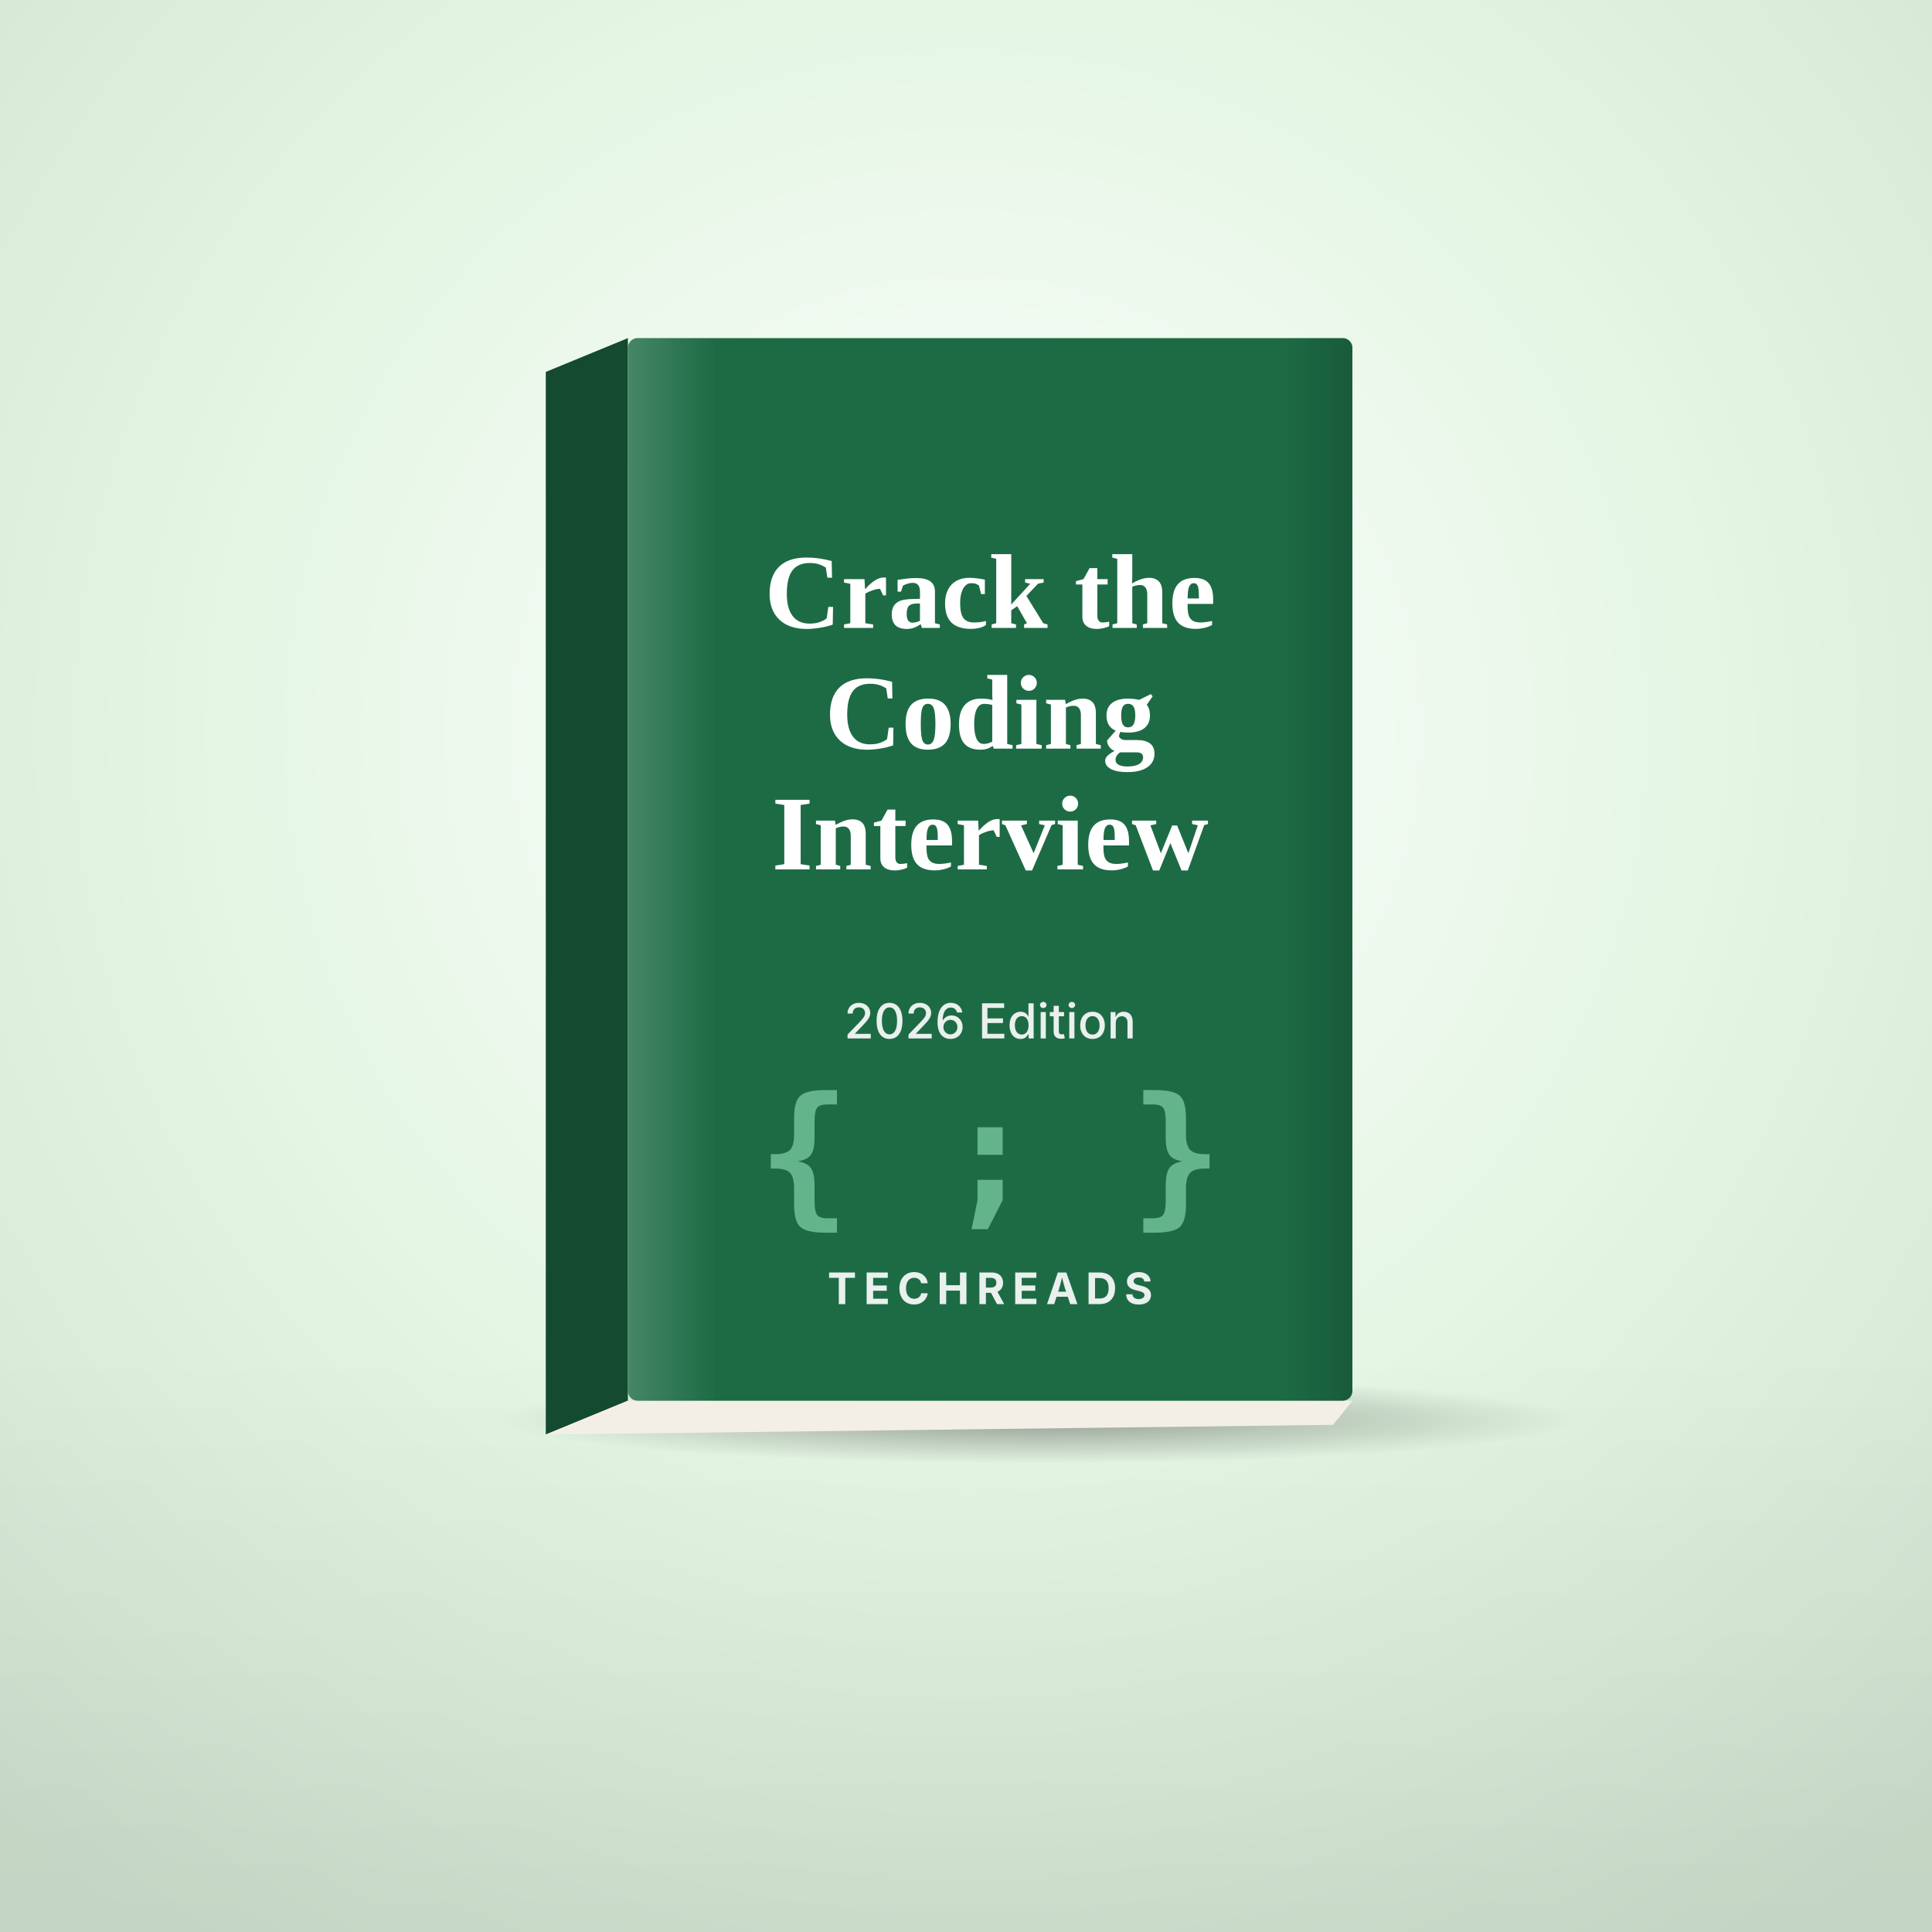
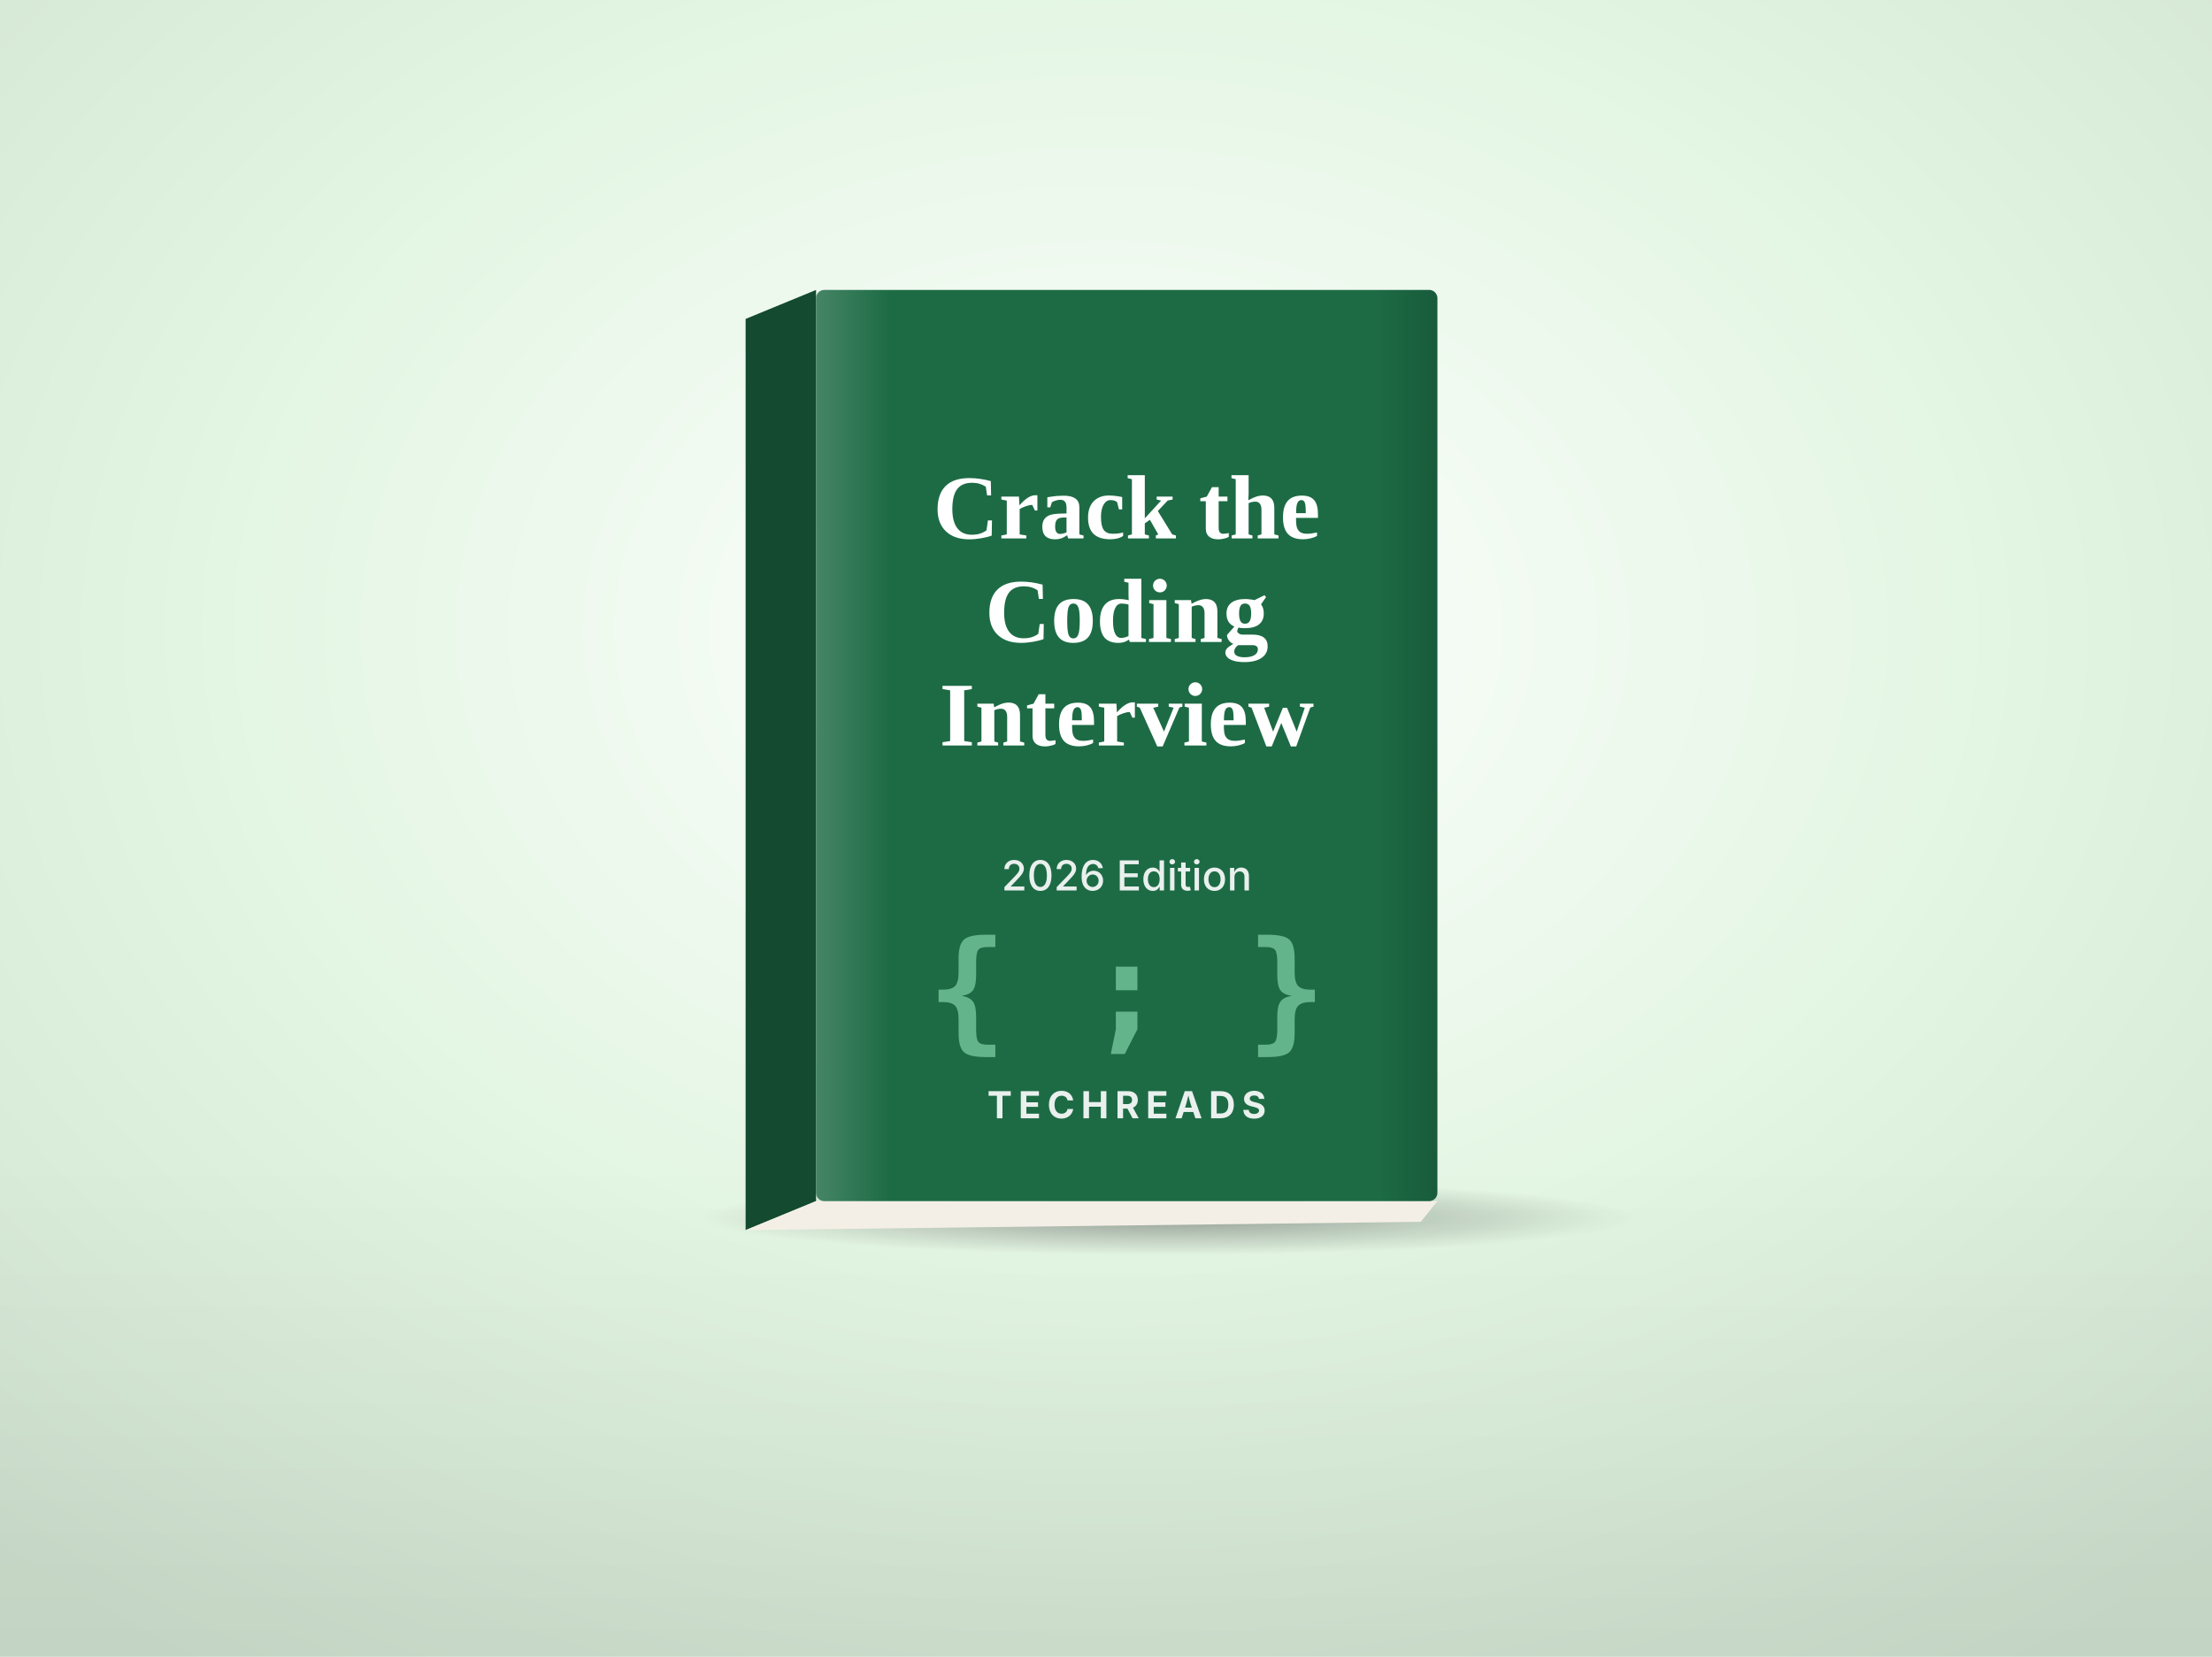
- <svg xmlns="http://www.w3.org/2000/svg" viewBox="0 0 800 800" width="800" height="800">
+ <svg xmlns="http://www.w3.org/2000/svg" viewBox="-134 0 1068 800" width="1068" height="800">
  <defs>
-     <radialGradient id="r119" cx="0.5" cy="0.5" r="0.5">
+     <radialGradient id="r120" cx="0.5" cy="0.5" r="0.5">
      <stop offset="0" stop-color="#000" stop-opacity="0.35" />
      <stop offset="1" stop-color="#000" stop-opacity="0" />
    </radialGradient>
-     <linearGradient id="l120" x1="0" y1="0" x2="1" y2="0">
+     <linearGradient id="l121" x1="0" y1="0" x2="1" y2="0">
      <stop offset="0" stop-color="#fff" stop-opacity="0.18" />
      <stop offset="0.12" stop-color="#fff" stop-opacity="0" />
      <stop offset="0.9" stop-color="#000" stop-opacity="0" />
      <stop offset="1" stop-color="#000" stop-opacity="0.15" />
    </linearGradient>
-     <radialGradient id="r121" cx="0.5" cy="0.38" r="0.75">
+     <radialGradient id="r122" cx="0.5" cy="0.38" r="0.75">
      <stop offset="0" stop-color="#ffffff" stop-opacity="1" />
      <stop offset="0.55" stop-color="#e2f5e2" stop-opacity="1" />
      <stop offset="1" stop-color="#d0e1d0" stop-opacity="1" />
    </radialGradient>
-     <linearGradient id="l122" x1="0" y1="0" x2="0" y2="1">
+     <linearGradient id="l123" x1="0" y1="0" x2="0" y2="1">
      <stop offset="0" stop-color="#000" stop-opacity="0" />
      <stop offset="1" stop-color="#000" stop-opacity="0.06" />
    </linearGradient>
  </defs>
-   <rect width="800" height="800" fill="url(#r121)" />
-   <rect y="560" width="800" height="240" fill="url(#l122)" />
-   <ellipse cx="430" cy="588" rx="225" ry="18" fill="url(#r119)" />
+   <rect x="-134" width="1068" height="800" fill="url(#r122)" />
+   <rect x="-134" y="560" width="1068" height="240" fill="url(#l123)" />
+   <ellipse cx="430" cy="588" rx="225" ry="18" fill="url(#r120)" />
  <path d="M260 140 L226 154 L226 594 L260 580 Z" fill="#134a30" />
  <path d="M226 594 L260 580 L560 580 L552 590 Z" fill="#f4efe6" />
  <rect x="260" y="140" width="300" height="440" rx="4" fill="#1d6b45" />
-   <rect x="260" y="140" width="300" height="440" rx="4" fill="url(#l120)" />
+   <rect x="260" y="140" width="300" height="440" rx="4" fill="url(#l121)" />
  <text x="410" y="500" font-family="Consolas, Menlo, monospace" font-size="64" font-weight="700" fill="#9ff0c4" text-anchor="middle" letter-spacing="0" opacity=".55">{ ; }</text>
  <text x="410" y="260" font-family="Georgia, 'Times New Roman', serif" font-size="44" font-weight="800" fill="#fff" text-anchor="middle" letter-spacing="0">Crack the</text>
  <text x="410" y="310" font-family="Georgia, 'Times New Roman', serif" font-size="44" font-weight="800" fill="#fff" text-anchor="middle" letter-spacing="0">Coding</text>
  <text x="410" y="360" font-family="Georgia, 'Times New Roman', serif" font-size="44" font-weight="800" fill="#fff" text-anchor="middle" letter-spacing="0">Interview</text>
  <text x="410" y="430" font-family="Inter, 'Segoe UI', Roboto, Arial, sans-serif" font-size="20" font-weight="500" fill="#fff" text-anchor="middle" letter-spacing="0" opacity=".9">2026 Edition</text>
  <text x="410" y="540" font-family="Inter, 'Segoe UI', Roboto, Arial, sans-serif" font-size="18" font-weight="700" fill="#fff" text-anchor="middle" letter-spacing="3" opacity=".9">TECHREADS</text>
</svg>
